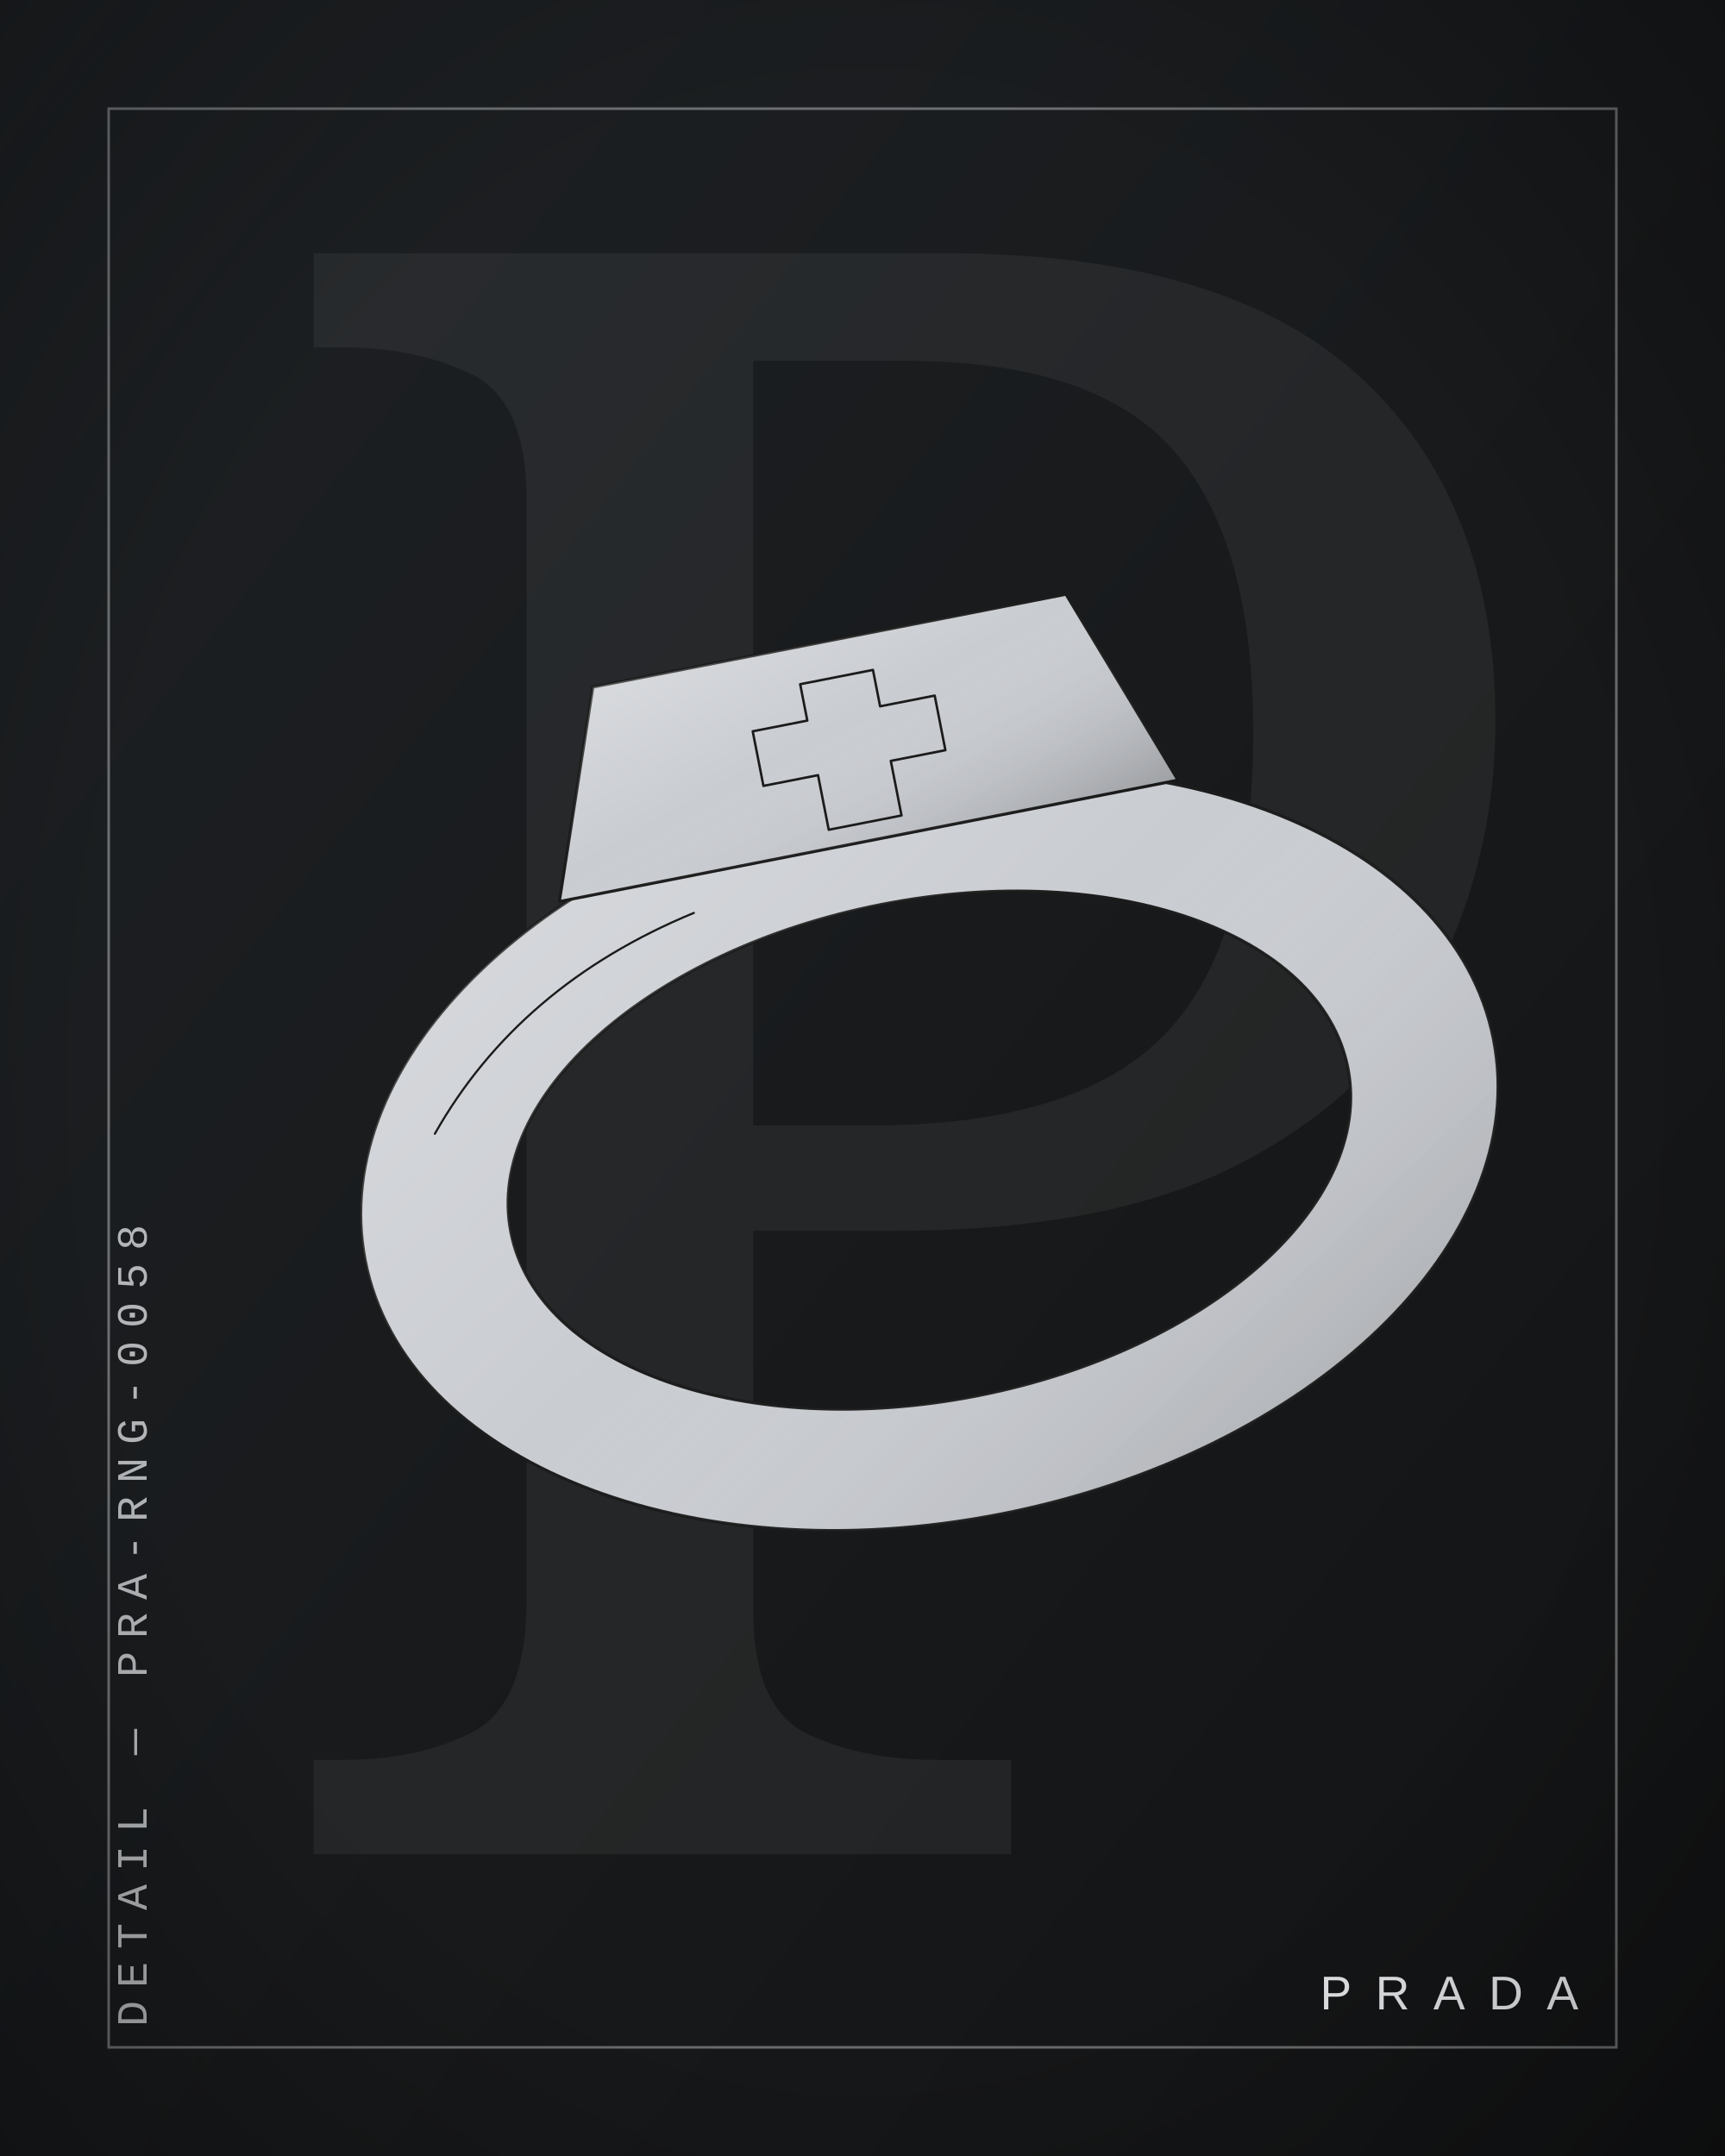
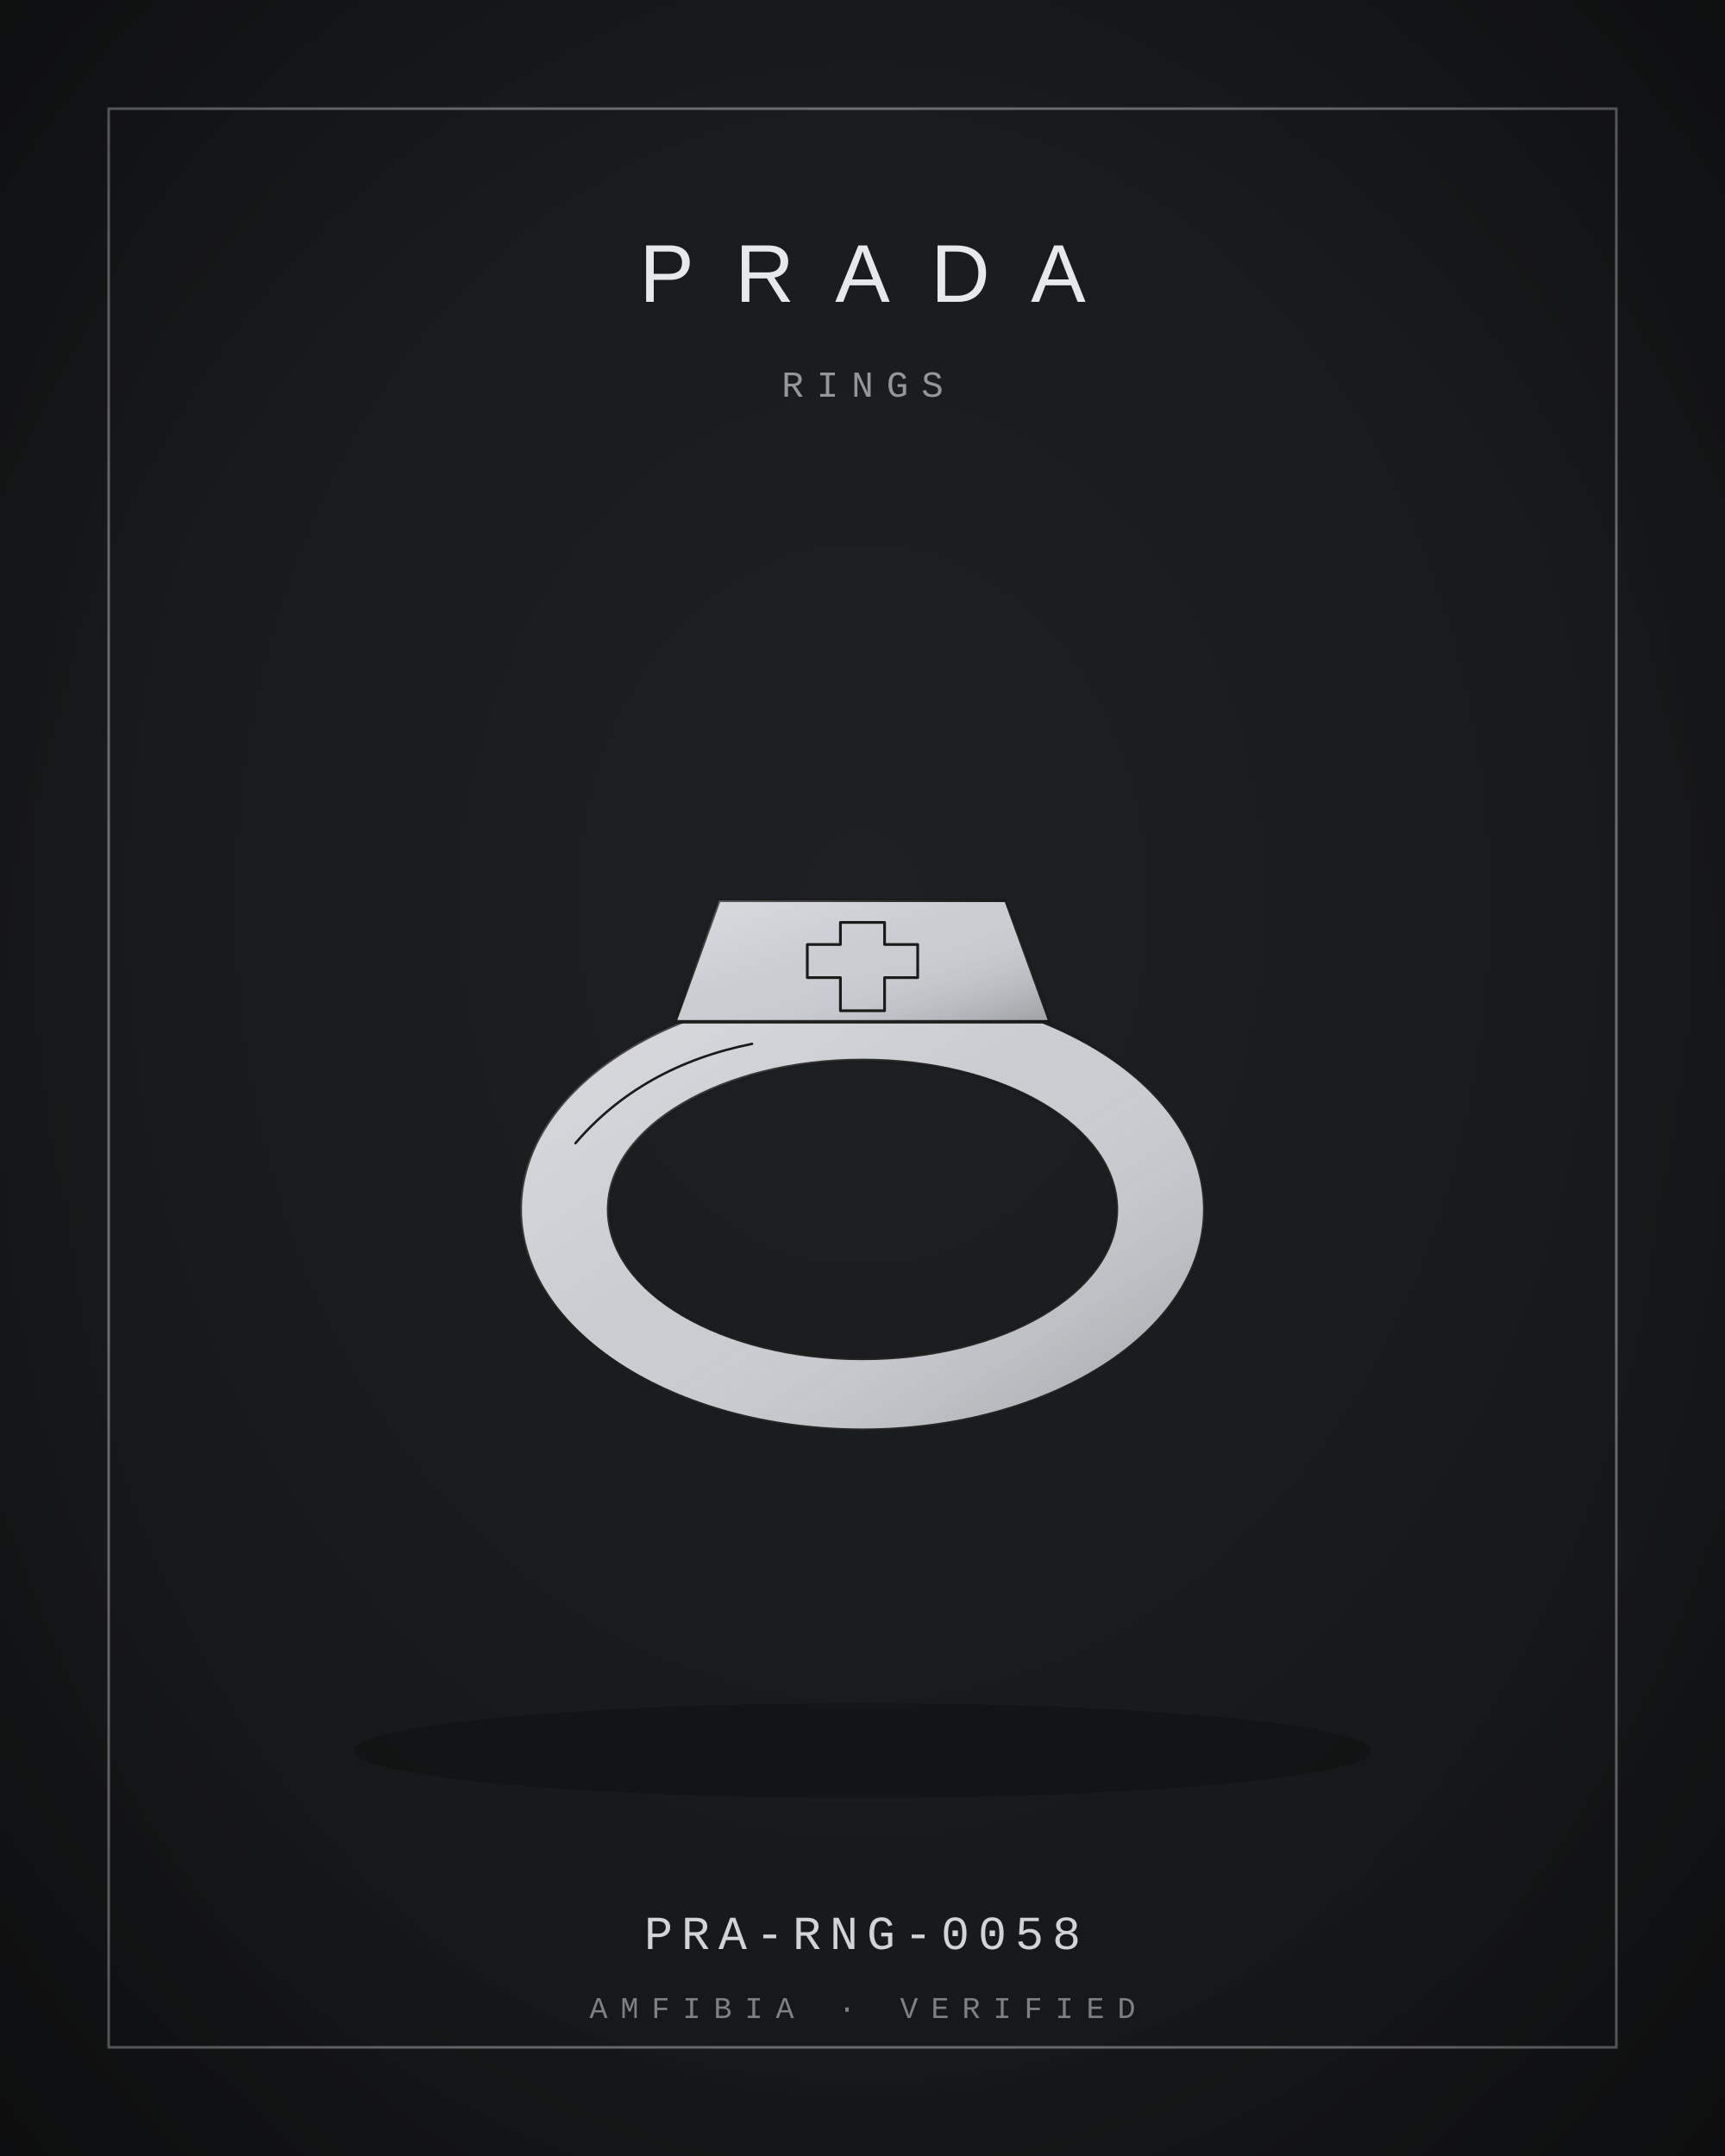
<svg xmlns="http://www.w3.org/2000/svg" viewBox="0 0 400 500" width="800" height="1000">
  <defs>
    <radialGradient id="bg" cx="50%" cy="42%" r="80%">
      <stop offset="0" stop-color="#1E2124" />
      <stop offset="1" stop-color="#121314" />
    </radialGradient>
    <linearGradient id="bgd" x1="0" y1="0" x2="1" y2="1">
      <stop offset="0" stop-color="#1E2124" />
      <stop offset="1" stop-color="#121314" />
    </linearGradient>
    <linearGradient id="sheen" x1="0" y1="0" x2="1" y2="1">
      <stop offset="0" stop-color="#fff" stop-opacity=".30" />
      <stop offset=".45" stop-color="#fff" stop-opacity="0" />
      <stop offset="1" stop-color="#000" stop-opacity=".22" />
    </linearGradient>
    <linearGradient id="multi" x1="0" y1="0" x2="1" y2="1">
      <stop offset="0" stop-color="#B3122E" />
      <stop offset=".35" stop-color="#C9A227" />
      <stop offset=".7" stop-color="#2F5D46" />
      <stop offset="1" stop-color="#3557A0" />
    </linearGradient>
    <radialGradient id="vig" cx="50%" cy="50%" r="75%">
      <stop offset=".6" stop-color="#000" stop-opacity="0" />
      <stop offset="1" stop-color="#000" stop-opacity=".35" />
    </radialGradient>
  </defs>
-   <rect width="400" height="500" fill="url(#bgd)" />
-   <text x="210" y="430" text-anchor="middle" font-family="Georgia, serif" font-size="520" fill="#E6E8EB" opacity="0.06">P</text>
+   <rect width="400" height="500" fill="url(#bg)" />
  <rect x="25.2" y="25.2" width="349.6" height="449.6" fill="none" stroke="#E6E8EB" stroke-width="0.6" opacity="0.4" />
-   <g transform="rotate(-11.1 200 250) translate(-3 20) scale(2.15)">
-     <path d="M38 116 A62 40 0 1 0 162 116 A62 40 0 1 0 38 116 Z M54 116 A46 27 0 1 1 146 116 A46 27 0 1 1 54 116 Z" fill-rule="evenodd" fill="#C9CCD1" stroke="#1B1B1B" stroke-width="1.4" stroke-linejoin="round" stroke-linecap="round" vector-effect="non-scaling-stroke" />
+   <ellipse cx="200" cy="406" rx="118" ry="11" fill="#000" opacity="0.22" />
+   <g transform="translate(72 132) scale(1.28)">
+     <path d="M38 116 A62 40 0 1 0 162 116 A62 40 0 1 0 38 116 Z M54 116 A46 27 0 1 1 146 116 A46 27 0 1 1 54 116 Z" fill-rule="evenodd" fill="#C9CCD1" stroke="#1B1B1B" stroke-width="1.6" stroke-linejoin="round" stroke-linecap="round" vector-effect="non-scaling-stroke" />
    <path d="M38 116 A62 40 0 1 0 162 116 A62 40 0 1 0 38 116 Z M54 116 A46 27 0 1 1 146 116 A46 27 0 1 1 54 116 Z" fill-rule="evenodd" fill="url(#sheen)" stroke="none" />
-     <path d="M74 60 L126 60 L134 82 L66 82 Z" fill="#C9CCD1" stroke="#1B1B1B" stroke-width="1.4" stroke-linejoin="round" stroke-linecap="round" vector-effect="non-scaling-stroke" />
+     <path d="M74 60 L126 60 L134 82 L66 82 Z" fill="#C9CCD1" stroke="#1B1B1B" stroke-width="1.6" stroke-linejoin="round" stroke-linecap="round" vector-effect="non-scaling-stroke" />
    <path d="M74 60 L126 60 L134 82 L66 82 Z" fill="url(#sheen)" stroke="none" />
-     <path d="M96 64 L104 64 L104 68 L110 68 L110 74 L104 74 L104 80 L96 80 L96 74 L90 74 L90 68 L96 68 Z" fill="none" stroke="#1B1B1B" stroke-width="1.12" stroke-linejoin="round" stroke-linecap="round" vector-effect="non-scaling-stroke" />
-     <path d="M48 104 Q60 90 80 86" fill="none" stroke="#1B1B1B" stroke-width="0.98" stroke-linejoin="round" stroke-linecap="round" vector-effect="non-scaling-stroke" />
-   </g>
-   <g transform="translate(34 470) rotate(-90)">
-     <text x="0" y="0" text-anchor="start" font-family="'Courier New', Courier, monospace" font-size="10" letter-spacing="3" fill="#E6E8EB" opacity="0.75">DETAIL — PRA-RNG-0058</text>
+     <path d="M96 64 L104 64 L104 68 L110 68 L110 74 L104 74 L104 80 L96 80 L96 74 L90 74 L90 68 L96 68 Z" fill="none" stroke="#1B1B1B" stroke-width="1.28" stroke-linejoin="round" stroke-linecap="round" vector-effect="non-scaling-stroke" />
+     <path d="M48 104 Q60 90 80 86" fill="none" stroke="#1B1B1B" stroke-width="1.12" stroke-linejoin="round" stroke-linecap="round" vector-effect="non-scaling-stroke" />
  </g>
  <g>
-     <text x="366" y="466" text-anchor="end" font-size="11" fill="#E6E8EB" font-family="'Helvetica Neue', Arial, sans-serif" font-weight="300" letter-spacing="5.5">PRADA</text>
+     <text x="200" y="70" text-anchor="middle" font-size="19" fill="#E6E8EB" font-family="'Helvetica Neue', Arial, sans-serif" font-weight="300" letter-spacing="9.5">PRADA</text>
  </g>
+   <text x="200" y="92" text-anchor="middle" font-family="'Courier New', Courier, monospace" font-size="8.5" letter-spacing="3" fill="#E6E8EB" opacity="0.6">RINGS</text>
+   <text x="200" y="452" text-anchor="middle" font-family="'Courier New', Courier, monospace" font-size="11" letter-spacing="2" fill="#E6E8EB" opacity="0.9">PRA-RNG-0058</text>
+   <text x="200" y="468" text-anchor="middle" font-family="'Courier New', Courier, monospace" font-size="7" letter-spacing="3" fill="#E6E8EB" opacity="0.5">AMFIBIA · VERIFIED</text>
  <rect width="400" height="500" fill="url(#vig)" />
</svg>
